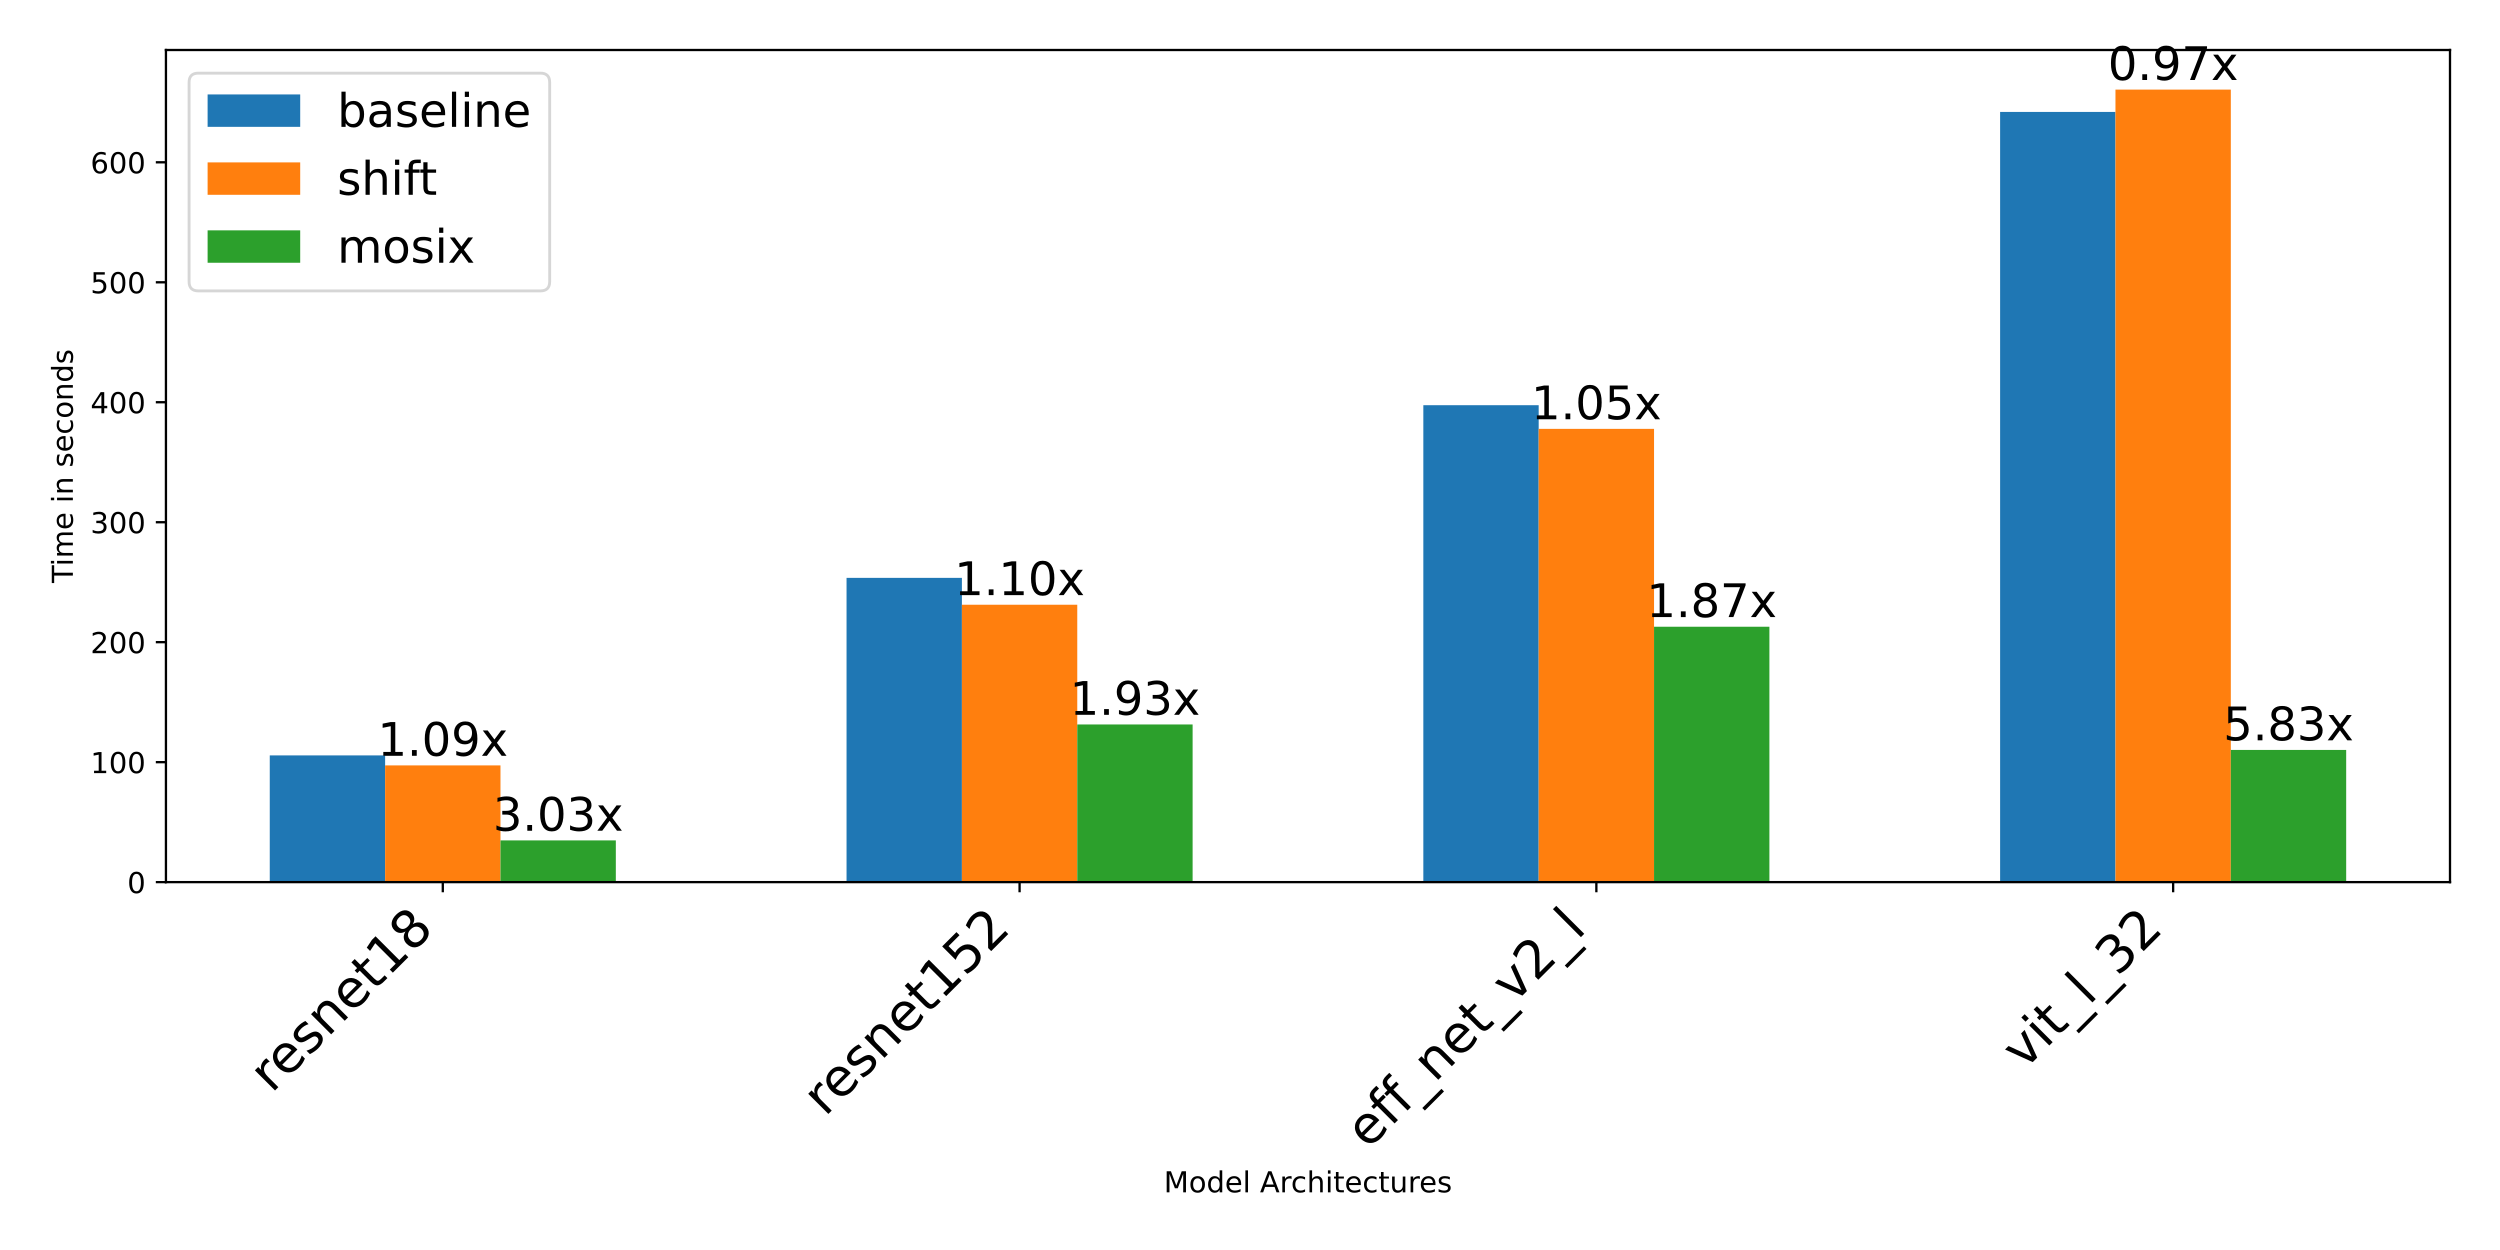
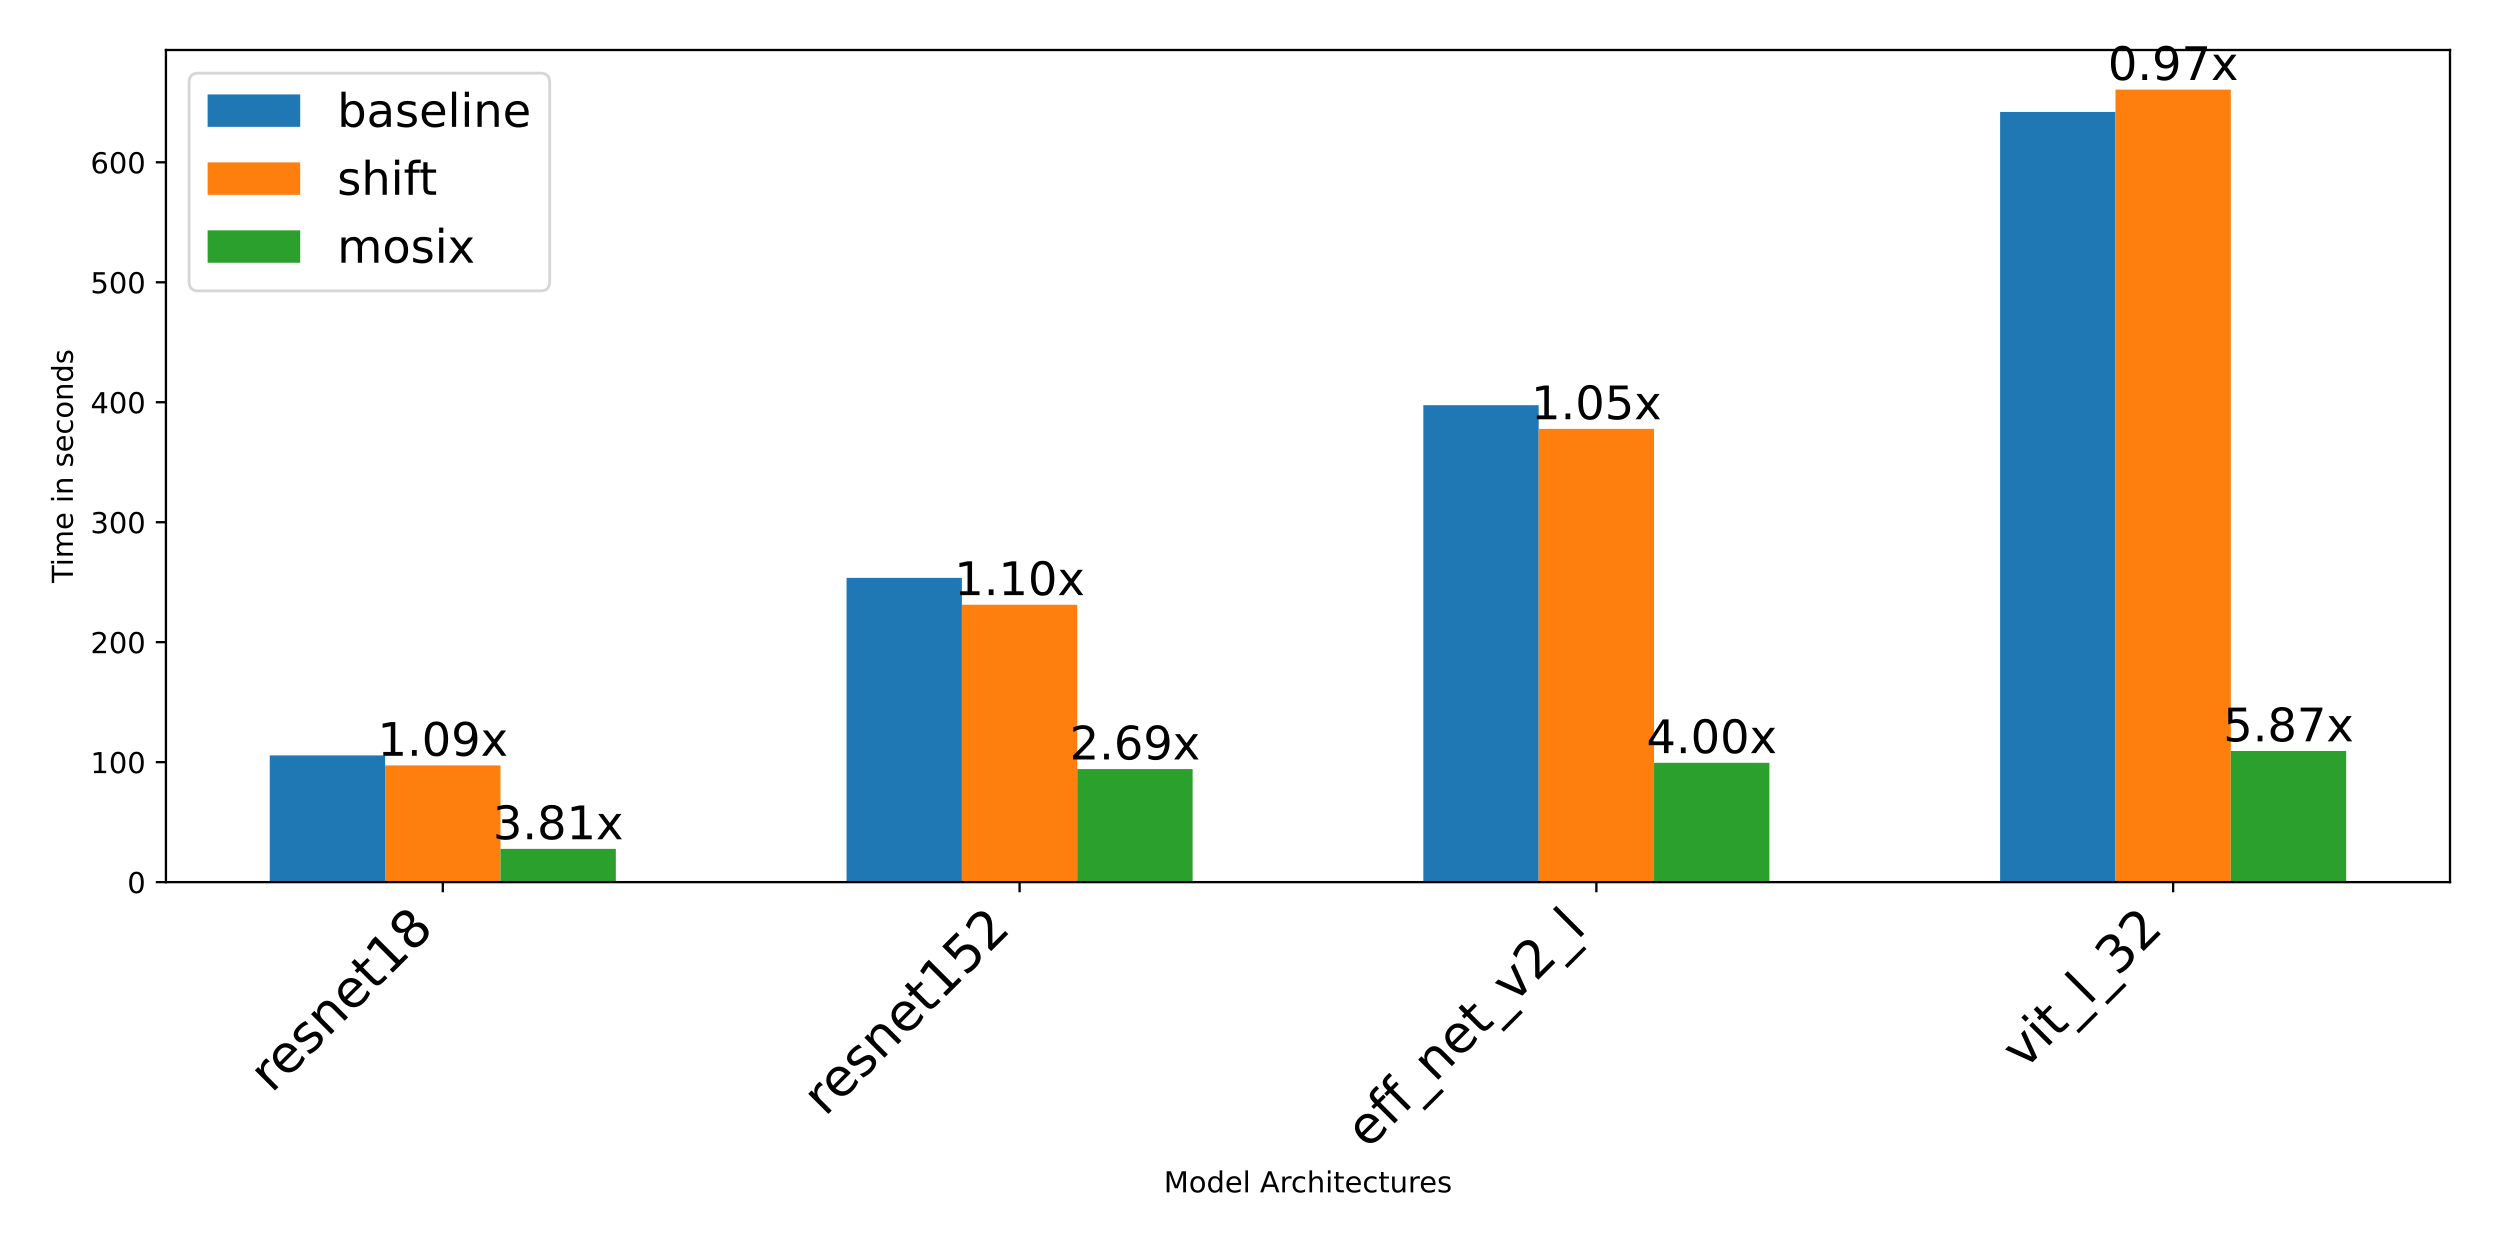
<svg xmlns="http://www.w3.org/2000/svg" xmlns:xlink="http://www.w3.org/1999/xlink" width="864pt" height="432pt" viewBox="0 0 864 432" version="1.1">
  <defs>
    <style type="text/css">*{stroke-linejoin: round; stroke-linecap: butt}</style>
  </defs>
  <g id="figure_1">
    <g id="patch_1">
      <path d="M 0 432  L 864 432  L 864 0  L 0 0  z " style="fill: #ffffff" />
    </g>
    <g id="axes_1">
      <g id="patch_2">
        <path d="M 57.35 304.863  L 846.72 304.863  L 846.72 17.28  L 57.35 17.28  z " style="fill: #ffffff" />
      </g>
      <g id="patch_3">
-         <path d="M 93.23 304.863  L 133.098 304.863  L 133.098 261.077  L 93.23 261.077  z " clip-path="url(#pfbbbbb0edf)" style="fill: #1f77b4" />
+         <path d="M 93.23 304.863  L 133.098 304.863  L 133.098 261.077  L 93.23 261.077  z " clip-path="url(#p9c6bb46dd2)" style="fill: #1f77b4" />
      </g>
      <g id="patch_4">
-         <path d="M 292.566 304.863  L 332.433 304.863  L 332.433 199.704  L 292.566 199.704  z " clip-path="url(#pfbbbbb0edf)" style="fill: #1f77b4" />
+         <path d="M 292.566 304.863  L 332.433 304.863  L 332.433 199.704  L 292.566 199.704  z " clip-path="url(#p9c6bb46dd2)" style="fill: #1f77b4" />
      </g>
      <g id="patch_5">
-         <path d="M 491.902 304.863  L 531.769 304.863  L 531.769 140.036  L 491.902 140.036  z " clip-path="url(#pfbbbbb0edf)" style="fill: #1f77b4" />
+         <path d="M 491.902 304.863  L 531.769 304.863  L 531.769 140.036  L 491.902 140.036  z " clip-path="url(#p9c6bb46dd2)" style="fill: #1f77b4" />
      </g>
      <g id="patch_6">
-         <path d="M 691.238 304.863  L 731.105 304.863  L 731.105 38.684  L 691.238 38.684  z " clip-path="url(#pfbbbbb0edf)" style="fill: #1f77b4" />
+         <path d="M 691.238 304.863  L 731.105 304.863  L 731.105 38.684  L 691.238 38.684  z " clip-path="url(#p9c6bb46dd2)" style="fill: #1f77b4" />
      </g>
      <g id="patch_7">
-         <path d="M 133.098 304.863  L 172.965 304.863  L 172.965 264.53  L 133.098 264.53  z " clip-path="url(#pfbbbbb0edf)" style="fill: #ff7f0e" />
+         <path d="M 133.098 304.863  L 172.965 304.863  L 172.965 264.53  L 133.098 264.53  z " clip-path="url(#p9c6bb46dd2)" style="fill: #ff7f0e" />
      </g>
      <g id="patch_8">
-         <path d="M 332.433 304.863  L 372.301 304.863  L 372.301 208.999  L 332.433 208.999  z " clip-path="url(#pfbbbbb0edf)" style="fill: #ff7f0e" />
+         <path d="M 332.433 304.863  L 372.301 304.863  L 372.301 208.999  L 332.433 208.999  z " clip-path="url(#p9c6bb46dd2)" style="fill: #ff7f0e" />
      </g>
      <g id="patch_9">
-         <path d="M 531.769 304.863  L 571.637 304.863  L 571.637 148.221  L 531.769 148.221  z " clip-path="url(#pfbbbbb0edf)" style="fill: #ff7f0e" />
+         <path d="M 531.769 304.863  L 571.637 304.863  L 571.637 148.221  L 531.769 148.221  z " clip-path="url(#p9c6bb46dd2)" style="fill: #ff7f0e" />
      </g>
      <g id="patch_10">
-         <path d="M 731.105 304.863  L 770.972 304.863  L 770.972 30.974  L 731.105 30.974  z " clip-path="url(#pfbbbbb0edf)" style="fill: #ff7f0e" />
+         <path d="M 731.105 304.863  L 770.972 304.863  L 770.972 30.974  L 731.105 30.974  z " clip-path="url(#p9c6bb46dd2)" style="fill: #ff7f0e" />
      </g>
      <g id="patch_11">
-         <path d="M 172.965 304.863  L 212.832 304.863  L 212.832 290.435  L 172.965 290.435  z " clip-path="url(#pfbbbbb0edf)" style="fill: #2ca02c" />
+         <path d="M 172.965 304.863  L 212.832 304.863  L 212.832 293.368  L 172.965 293.368  z " clip-path="url(#p9c6bb46dd2)" style="fill: #2ca02c" />
      </g>
      <g id="patch_12">
-         <path d="M 372.301 304.863  L 412.168 304.863  L 412.168 250.371  L 372.301 250.371  z " clip-path="url(#pfbbbbb0edf)" style="fill: #2ca02c" />
+         <path d="M 372.301 304.863  L 412.168 304.863  L 412.168 265.794  L 372.301 265.794  z " clip-path="url(#p9c6bb46dd2)" style="fill: #2ca02c" />
      </g>
      <g id="patch_13">
-         <path d="M 571.637 304.863  L 611.504 304.863  L 611.504 216.597  L 571.637 216.597  z " clip-path="url(#pfbbbbb0edf)" style="fill: #2ca02c" />
+         <path d="M 571.637 304.863  L 611.504 304.863  L 611.504 263.616  L 571.637 263.616  z " clip-path="url(#p9c6bb46dd2)" style="fill: #2ca02c" />
      </g>
      <g id="patch_14">
-         <path d="M 770.972 304.863  L 810.84 304.863  L 810.84 259.18  L 770.972 259.18  z " clip-path="url(#pfbbbbb0edf)" style="fill: #2ca02c" />
+         <path d="M 770.972 304.863  L 810.84 304.863  L 810.84 259.541  L 770.972 259.541  z " clip-path="url(#p9c6bb46dd2)" style="fill: #2ca02c" />
      </g>
      <g id="matplotlib.axis_1">
        <g id="xtick_1">
          <g id="line2d_1">
            <defs>
-               <path id="m4eb2fd67fc" d="M 0 0  L 0 3.5  " style="stroke: #000000; stroke-width: 0.8" />
+               <path id="md4e1826762" d="M 0 0  L 0 3.5  " style="stroke: #000000; stroke-width: 0.8" />
            </defs>
            <g>
-               <use xlink:href="#m4eb2fd67fc" x="153.031" y="304.863" style="stroke: #000000; stroke-width: 0.8" />
+               <use xlink:href="#md4e1826762" x="153.031" y="304.863" style="stroke: #000000; stroke-width: 0.8" />
            </g>
          </g>
          <g id="text_1">
            <g transform="translate(93.89212 378.0261) rotate(-45) scale(0.18 -0.18)">
              <defs>
                <path id="DejaVuSans-72" d="M 2631 2963  Q 2534 3019 2420 3045  Q 2306 3072 2169 3072  Q 1681 3072 1420 2755  Q 1159 2438 1159 1844  L 1159 0  L 581 0  L 581 3500  L 1159 3500  L 1159 2956  Q 1341 3275 1631 3429  Q 1922 3584 2338 3584  Q 2397 3584 2469 3576  Q 2541 3569 2628 3553  L 2631 2963  z " transform="scale(0.015625)" />
                <path id="DejaVuSans-65" d="M 3597 1894  L 3597 1613  L 953 1613  Q 991 1019 1311 708  Q 1631 397 2203 397  Q 2534 397 2845 478  Q 3156 559 3463 722  L 3463 178  Q 3153 47 2828 -22  Q 2503 -91 2169 -91  Q 1331 -91 842 396  Q 353 884 353 1716  Q 353 2575 817 3079  Q 1281 3584 2069 3584  Q 2775 3584 3186 3129  Q 3597 2675 3597 1894  z M 3022 2063  Q 3016 2534 2758 2815  Q 2500 3097 2075 3097  Q 1594 3097 1305 2825  Q 1016 2553 972 2059  L 3022 2063  z " transform="scale(0.015625)" />
                <path id="DejaVuSans-73" d="M 2834 3397  L 2834 2853  Q 2591 2978 2328 3040  Q 2066 3103 1784 3103  Q 1356 3103 1142 2972  Q 928 2841 928 2578  Q 928 2378 1081 2264  Q 1234 2150 1697 2047  L 1894 2003  Q 2506 1872 2764 1633  Q 3022 1394 3022 966  Q 3022 478 2636 193  Q 2250 -91 1575 -91  Q 1294 -91 989 -36  Q 684 19 347 128  L 347 722  Q 666 556 975 473  Q 1284 391 1588 391  Q 1994 391 2212 530  Q 2431 669 2431 922  Q 2431 1156 2273 1281  Q 2116 1406 1581 1522  L 1381 1569  Q 847 1681 609 1914  Q 372 2147 372 2553  Q 372 3047 722 3315  Q 1072 3584 1716 3584  Q 2034 3584 2315 3537  Q 2597 3491 2834 3397  z " transform="scale(0.015625)" />
                <path id="DejaVuSans-6e" d="M 3513 2113  L 3513 0  L 2938 0  L 2938 2094  Q 2938 2591 2744 2837  Q 2550 3084 2163 3084  Q 1697 3084 1428 2787  Q 1159 2491 1159 1978  L 1159 0  L 581 0  L 581 3500  L 1159 3500  L 1159 2956  Q 1366 3272 1645 3428  Q 1925 3584 2291 3584  Q 2894 3584 3203 3211  Q 3513 2838 3513 2113  z " transform="scale(0.015625)" />
                <path id="DejaVuSans-74" d="M 1172 4494  L 1172 3500  L 2356 3500  L 2356 3053  L 1172 3053  L 1172 1153  Q 1172 725 1289 603  Q 1406 481 1766 481  L 2356 481  L 2356 0  L 1766 0  Q 1100 0 847 248  Q 594 497 594 1153  L 594 3053  L 172 3053  L 172 3500  L 594 3500  L 594 4494  L 1172 4494  z " transform="scale(0.015625)" />
                <path id="DejaVuSans-31" d="M 794 531  L 1825 531  L 1825 4091  L 703 3866  L 703 4441  L 1819 4666  L 2450 4666  L 2450 531  L 3481 531  L 3481 0  L 794 0  L 794 531  z " transform="scale(0.015625)" />
                <path id="DejaVuSans-38" d="M 2034 2216  Q 1584 2216 1326 1975  Q 1069 1734 1069 1313  Q 1069 891 1326 650  Q 1584 409 2034 409  Q 2484 409 2743 651  Q 3003 894 3003 1313  Q 3003 1734 2745 1975  Q 2488 2216 2034 2216  z M 1403 2484  Q 997 2584 770 2862  Q 544 3141 544 3541  Q 544 4100 942 4425  Q 1341 4750 2034 4750  Q 2731 4750 3128 4425  Q 3525 4100 3525 3541  Q 3525 3141 3298 2862  Q 3072 2584 2669 2484  Q 3125 2378 3379 2068  Q 3634 1759 3634 1313  Q 3634 634 3220 271  Q 2806 -91 2034 -91  Q 1263 -91 848 271  Q 434 634 434 1313  Q 434 1759 690 2068  Q 947 2378 1403 2484  z M 1172 3481  Q 1172 3119 1398 2916  Q 1625 2713 2034 2713  Q 2441 2713 2670 2916  Q 2900 3119 2900 3481  Q 2900 3844 2670 4047  Q 2441 4250 2034 4250  Q 1625 4250 1398 4047  Q 1172 3844 1172 3481  z " transform="scale(0.015625)" />
              </defs>
              <use xlink:href="#DejaVuSans-72" />
              <use xlink:href="#DejaVuSans-65" x="38.863" />
              <use xlink:href="#DejaVuSans-73" x="100.387" />
              <use xlink:href="#DejaVuSans-6e" x="152.486" />
              <use xlink:href="#DejaVuSans-65" x="215.865" />
              <use xlink:href="#DejaVuSans-74" x="277.389" />
              <use xlink:href="#DejaVuSans-31" x="316.598" />
              <use xlink:href="#DejaVuSans-38" x="380.221" />
            </g>
          </g>
        </g>
        <g id="xtick_2">
          <g id="line2d_2">
            <g>
-               <use xlink:href="#m4eb2fd67fc" x="352.367" y="304.863" style="stroke: #000000; stroke-width: 0.8" />
+               <use xlink:href="#md4e1826762" x="352.367" y="304.863" style="stroke: #000000; stroke-width: 0.8" />
            </g>
          </g>
          <g id="text_2">
            <g transform="translate(285.1298 386.1242) rotate(-45) scale(0.18 -0.18)">
              <defs>
                <path id="DejaVuSans-35" d="M 691 4666  L 3169 4666  L 3169 4134  L 1269 4134  L 1269 2991  Q 1406 3038 1543 3061  Q 1681 3084 1819 3084  Q 2600 3084 3056 2656  Q 3513 2228 3513 1497  Q 3513 744 3044 326  Q 2575 -91 1722 -91  Q 1428 -91 1123 -41  Q 819 9 494 109  L 494 744  Q 775 591 1075 516  Q 1375 441 1709 441  Q 2250 441 2565 725  Q 2881 1009 2881 1497  Q 2881 1984 2565 2268  Q 2250 2553 1709 2553  Q 1456 2553 1204 2497  Q 953 2441 691 2322  L 691 4666  z " transform="scale(0.015625)" />
                <path id="DejaVuSans-32" d="M 1228 531  L 3431 531  L 3431 0  L 469 0  L 469 531  Q 828 903 1448 1529  Q 2069 2156 2228 2338  Q 2531 2678 2651 2914  Q 2772 3150 2772 3378  Q 2772 3750 2511 3984  Q 2250 4219 1831 4219  Q 1534 4219 1204 4116  Q 875 4013 500 3803  L 500 4441  Q 881 4594 1212 4672  Q 1544 4750 1819 4750  Q 2544 4750 2975 4387  Q 3406 4025 3406 3419  Q 3406 3131 3298 2873  Q 3191 2616 2906 2266  Q 2828 2175 2409 1742  Q 1991 1309 1228 531  z " transform="scale(0.015625)" />
              </defs>
              <use xlink:href="#DejaVuSans-72" />
              <use xlink:href="#DejaVuSans-65" x="38.863" />
              <use xlink:href="#DejaVuSans-73" x="100.387" />
              <use xlink:href="#DejaVuSans-6e" x="152.486" />
              <use xlink:href="#DejaVuSans-65" x="215.865" />
              <use xlink:href="#DejaVuSans-74" x="277.389" />
              <use xlink:href="#DejaVuSans-31" x="316.598" />
              <use xlink:href="#DejaVuSans-35" x="380.221" />
              <use xlink:href="#DejaVuSans-32" x="443.844" />
            </g>
          </g>
        </g>
        <g id="xtick_3">
          <g id="line2d_3">
            <g>
-               <use xlink:href="#m4eb2fd67fc" x="551.703" y="304.863" style="stroke: #000000; stroke-width: 0.8" />
+               <use xlink:href="#md4e1826762" x="551.703" y="304.863" style="stroke: #000000; stroke-width: 0.8" />
            </g>
          </g>
          <g id="text_3">
            <g transform="translate(472.762 397.4739) rotate(-45) scale(0.18 -0.18)">
              <defs>
                <path id="DejaVuSans-66" d="M 2375 4863  L 2375 4384  L 1825 4384  Q 1516 4384 1395 4259  Q 1275 4134 1275 3809  L 1275 3500  L 2222 3500  L 2222 3053  L 1275 3053  L 1275 0  L 697 0  L 697 3053  L 147 3053  L 147 3500  L 697 3500  L 697 3744  Q 697 4328 969 4595  Q 1241 4863 1831 4863  L 2375 4863  z " transform="scale(0.015625)" />
                <path id="DejaVuSans-5f" d="M 3263 -1063  L 3263 -1509  L -63 -1509  L -63 -1063  L 3263 -1063  z " transform="scale(0.015625)" />
                <path id="DejaVuSans-76" d="M 191 3500  L 800 3500  L 1894 563  L 2988 3500  L 3597 3500  L 2284 0  L 1503 0  L 191 3500  z " transform="scale(0.015625)" />
                <path id="DejaVuSans-6c" d="M 603 4863  L 1178 4863  L 1178 0  L 603 0  L 603 4863  z " transform="scale(0.015625)" />
              </defs>
              <use xlink:href="#DejaVuSans-65" />
              <use xlink:href="#DejaVuSans-66" x="61.523" />
              <use xlink:href="#DejaVuSans-66" x="96.729" />
              <use xlink:href="#DejaVuSans-5f" x="131.934" />
              <use xlink:href="#DejaVuSans-6e" x="181.934" />
              <use xlink:href="#DejaVuSans-65" x="245.312" />
              <use xlink:href="#DejaVuSans-74" x="306.836" />
              <use xlink:href="#DejaVuSans-5f" x="346.045" />
              <use xlink:href="#DejaVuSans-76" x="396.045" />
              <use xlink:href="#DejaVuSans-32" x="455.225" />
              <use xlink:href="#DejaVuSans-5f" x="518.848" />
              <use xlink:href="#DejaVuSans-6c" x="568.848" />
            </g>
          </g>
        </g>
        <g id="xtick_4">
          <g id="line2d_4">
            <g>
-               <use xlink:href="#m4eb2fd67fc" x="751.039" y="304.863" style="stroke: #000000; stroke-width: 0.8" />
+               <use xlink:href="#md4e1826762" x="751.039" y="304.863" style="stroke: #000000; stroke-width: 0.8" />
            </g>
          </g>
          <g id="text_4">
            <g transform="translate(699.5185 370.0532) rotate(-45) scale(0.18 -0.18)">
              <defs>
                <path id="DejaVuSans-69" d="M 603 3500  L 1178 3500  L 1178 0  L 603 0  L 603 3500  z M 603 4863  L 1178 4863  L 1178 4134  L 603 4134  L 603 4863  z " transform="scale(0.015625)" />
                <path id="DejaVuSans-33" d="M 2597 2516  Q 3050 2419 3304 2112  Q 3559 1806 3559 1356  Q 3559 666 3084 287  Q 2609 -91 1734 -91  Q 1441 -91 1130 -33  Q 819 25 488 141  L 488 750  Q 750 597 1062 519  Q 1375 441 1716 441  Q 2309 441 2620 675  Q 2931 909 2931 1356  Q 2931 1769 2642 2001  Q 2353 2234 1838 2234  L 1294 2234  L 1294 2753  L 1863 2753  Q 2328 2753 2575 2939  Q 2822 3125 2822 3475  Q 2822 3834 2567 4026  Q 2313 4219 1838 4219  Q 1578 4219 1281 4162  Q 984 4106 628 3988  L 628 4550  Q 988 4650 1302 4700  Q 1616 4750 1894 4750  Q 2613 4750 3031 4423  Q 3450 4097 3450 3541  Q 3450 3153 3228 2886  Q 3006 2619 2597 2516  z " transform="scale(0.015625)" />
              </defs>
              <use xlink:href="#DejaVuSans-76" />
              <use xlink:href="#DejaVuSans-69" x="59.18" />
              <use xlink:href="#DejaVuSans-74" x="86.963" />
              <use xlink:href="#DejaVuSans-5f" x="126.172" />
              <use xlink:href="#DejaVuSans-6c" x="176.172" />
              <use xlink:href="#DejaVuSans-5f" x="203.955" />
              <use xlink:href="#DejaVuSans-33" x="253.955" />
              <use xlink:href="#DejaVuSans-32" x="317.578" />
            </g>
          </g>
        </g>
        <g id="text_5">
          <g transform="translate(402.2233 412.0734) scale(0.1 -0.1)">
            <defs>
              <path id="DejaVuSans-4d" d="M 628 4666  L 1569 4666  L 2759 1491  L 3956 4666  L 4897 4666  L 4897 0  L 4281 0  L 4281 4097  L 3078 897  L 2444 897  L 1241 4097  L 1241 0  L 628 0  L 628 4666  z " transform="scale(0.015625)" />
              <path id="DejaVuSans-6f" d="M 1959 3097  Q 1497 3097 1228 2736  Q 959 2375 959 1747  Q 959 1119 1226 758  Q 1494 397 1959 397  Q 2419 397 2687 759  Q 2956 1122 2956 1747  Q 2956 2369 2687 2733  Q 2419 3097 1959 3097  z M 1959 3584  Q 2709 3584 3137 3096  Q 3566 2609 3566 1747  Q 3566 888 3137 398  Q 2709 -91 1959 -91  Q 1206 -91 779 398  Q 353 888 353 1747  Q 353 2609 779 3096  Q 1206 3584 1959 3584  z " transform="scale(0.015625)" />
              <path id="DejaVuSans-64" d="M 2906 2969  L 2906 4863  L 3481 4863  L 3481 0  L 2906 0  L 2906 525  Q 2725 213 2448 61  Q 2172 -91 1784 -91  Q 1150 -91 751 415  Q 353 922 353 1747  Q 353 2572 751 3078  Q 1150 3584 1784 3584  Q 2172 3584 2448 3432  Q 2725 3281 2906 2969  z M 947 1747  Q 947 1113 1208 752  Q 1469 391 1925 391  Q 2381 391 2643 752  Q 2906 1113 2906 1747  Q 2906 2381 2643 2742  Q 2381 3103 1925 3103  Q 1469 3103 1208 2742  Q 947 2381 947 1747  z " transform="scale(0.015625)" />
              <path id="DejaVuSans-20" transform="scale(0.015625)" />
              <path id="DejaVuSans-41" d="M 2188 4044  L 1331 1722  L 3047 1722  L 2188 4044  z M 1831 4666  L 2547 4666  L 4325 0  L 3669 0  L 3244 1197  L 1141 1197  L 716 0  L 50 0  L 1831 4666  z " transform="scale(0.015625)" />
              <path id="DejaVuSans-63" d="M 3122 3366  L 3122 2828  Q 2878 2963 2633 3030  Q 2388 3097 2138 3097  Q 1578 3097 1268 2742  Q 959 2388 959 1747  Q 959 1106 1268 751  Q 1578 397 2138 397  Q 2388 397 2633 464  Q 2878 531 3122 666  L 3122 134  Q 2881 22 2623 -34  Q 2366 -91 2075 -91  Q 1284 -91 818 406  Q 353 903 353 1747  Q 353 2603 823 3093  Q 1294 3584 2113 3584  Q 2378 3584 2631 3529  Q 2884 3475 3122 3366  z " transform="scale(0.015625)" />
              <path id="DejaVuSans-68" d="M 3513 2113  L 3513 0  L 2938 0  L 2938 2094  Q 2938 2591 2744 2837  Q 2550 3084 2163 3084  Q 1697 3084 1428 2787  Q 1159 2491 1159 1978  L 1159 0  L 581 0  L 581 4863  L 1159 4863  L 1159 2956  Q 1366 3272 1645 3428  Q 1925 3584 2291 3584  Q 2894 3584 3203 3211  Q 3513 2838 3513 2113  z " transform="scale(0.015625)" />
              <path id="DejaVuSans-75" d="M 544 1381  L 544 3500  L 1119 3500  L 1119 1403  Q 1119 906 1312 657  Q 1506 409 1894 409  Q 2359 409 2629 706  Q 2900 1003 2900 1516  L 2900 3500  L 3475 3500  L 3475 0  L 2900 0  L 2900 538  Q 2691 219 2414 64  Q 2138 -91 1772 -91  Q 1169 -91 856 284  Q 544 659 544 1381  z M 1991 3584  L 1991 3584  z " transform="scale(0.015625)" />
            </defs>
            <use xlink:href="#DejaVuSans-4d" />
            <use xlink:href="#DejaVuSans-6f" x="86.279" />
            <use xlink:href="#DejaVuSans-64" x="147.461" />
            <use xlink:href="#DejaVuSans-65" x="210.938" />
            <use xlink:href="#DejaVuSans-6c" x="272.461" />
            <use xlink:href="#DejaVuSans-20" x="300.244" />
            <use xlink:href="#DejaVuSans-41" x="332.031" />
            <use xlink:href="#DejaVuSans-72" x="400.439" />
            <use xlink:href="#DejaVuSans-63" x="439.303" />
            <use xlink:href="#DejaVuSans-68" x="494.283" />
            <use xlink:href="#DejaVuSans-69" x="557.662" />
            <use xlink:href="#DejaVuSans-74" x="585.445" />
            <use xlink:href="#DejaVuSans-65" x="624.654" />
            <use xlink:href="#DejaVuSans-63" x="686.178" />
            <use xlink:href="#DejaVuSans-74" x="741.158" />
            <use xlink:href="#DejaVuSans-75" x="780.367" />
            <use xlink:href="#DejaVuSans-72" x="843.746" />
            <use xlink:href="#DejaVuSans-65" x="882.609" />
            <use xlink:href="#DejaVuSans-73" x="944.133" />
          </g>
        </g>
      </g>
      <g id="matplotlib.axis_2">
        <g id="ytick_1">
          <g id="line2d_5">
            <defs>
-               <path id="m3aa50e2809" d="M 0 0  L -3.5 0  " style="stroke: #000000; stroke-width: 0.8" />
+               <path id="m724e0e58fa" d="M 0 0  L -3.5 0  " style="stroke: #000000; stroke-width: 0.8" />
            </defs>
            <g>
-               <use xlink:href="#m3aa50e2809" x="57.35" y="304.863" style="stroke: #000000; stroke-width: 0.8" />
+               <use xlink:href="#m724e0e58fa" x="57.35" y="304.863" style="stroke: #000000; stroke-width: 0.8" />
            </g>
          </g>
          <g id="text_6">
            <g transform="translate(43.9875 308.662) scale(0.1 -0.1)">
              <defs>
                <path id="DejaVuSans-30" d="M 2034 4250  Q 1547 4250 1301 3770  Q 1056 3291 1056 2328  Q 1056 1369 1301 889  Q 1547 409 2034 409  Q 2525 409 2770 889  Q 3016 1369 3016 2328  Q 3016 3291 2770 3770  Q 2525 4250 2034 4250  z M 2034 4750  Q 2819 4750 3233 4129  Q 3647 3509 3647 2328  Q 3647 1150 3233 529  Q 2819 -91 2034 -91  Q 1250 -91 836 529  Q 422 1150 422 2328  Q 422 3509 836 4129  Q 1250 4750 2034 4750  z " transform="scale(0.015625)" />
              </defs>
              <use xlink:href="#DejaVuSans-30" />
            </g>
          </g>
        </g>
        <g id="ytick_2">
          <g id="line2d_6">
            <g>
-               <use xlink:href="#m3aa50e2809" x="57.35" y="263.402" style="stroke: #000000; stroke-width: 0.8" />
+               <use xlink:href="#m724e0e58fa" x="57.35" y="263.402" style="stroke: #000000; stroke-width: 0.8" />
            </g>
          </g>
          <g id="text_7">
            <g transform="translate(31.2625 267.2008) scale(0.1 -0.1)">
              <use xlink:href="#DejaVuSans-31" />
              <use xlink:href="#DejaVuSans-30" x="63.623" />
              <use xlink:href="#DejaVuSans-30" x="127.246" />
            </g>
          </g>
        </g>
        <g id="ytick_3">
          <g id="line2d_7">
            <g>
-               <use xlink:href="#m3aa50e2809" x="57.35" y="221.94" style="stroke: #000000; stroke-width: 0.8" />
+               <use xlink:href="#m724e0e58fa" x="57.35" y="221.94" style="stroke: #000000; stroke-width: 0.8" />
            </g>
          </g>
          <g id="text_8">
            <g transform="translate(31.2625 225.7396) scale(0.1 -0.1)">
              <use xlink:href="#DejaVuSans-32" />
              <use xlink:href="#DejaVuSans-30" x="63.623" />
              <use xlink:href="#DejaVuSans-30" x="127.246" />
            </g>
          </g>
        </g>
        <g id="ytick_4">
          <g id="line2d_8">
            <g>
-               <use xlink:href="#m3aa50e2809" x="57.35" y="180.479" style="stroke: #000000; stroke-width: 0.8" />
+               <use xlink:href="#m724e0e58fa" x="57.35" y="180.479" style="stroke: #000000; stroke-width: 0.8" />
            </g>
          </g>
          <g id="text_9">
            <g transform="translate(31.2625 184.2784) scale(0.1 -0.1)">
              <use xlink:href="#DejaVuSans-33" />
              <use xlink:href="#DejaVuSans-30" x="63.623" />
              <use xlink:href="#DejaVuSans-30" x="127.246" />
            </g>
          </g>
        </g>
        <g id="ytick_5">
          <g id="line2d_9">
            <g>
-               <use xlink:href="#m3aa50e2809" x="57.35" y="139.018" style="stroke: #000000; stroke-width: 0.8" />
+               <use xlink:href="#m724e0e58fa" x="57.35" y="139.018" style="stroke: #000000; stroke-width: 0.8" />
            </g>
          </g>
          <g id="text_10">
            <g transform="translate(31.2625 142.8173) scale(0.1 -0.1)">
              <defs>
                <path id="DejaVuSans-34" d="M 2419 4116  L 825 1625  L 2419 1625  L 2419 4116  z M 2253 4666  L 3047 4666  L 3047 1625  L 3713 1625  L 3713 1100  L 3047 1100  L 3047 0  L 2419 0  L 2419 1100  L 313 1100  L 313 1709  L 2253 4666  z " transform="scale(0.015625)" />
              </defs>
              <use xlink:href="#DejaVuSans-34" />
              <use xlink:href="#DejaVuSans-30" x="63.623" />
              <use xlink:href="#DejaVuSans-30" x="127.246" />
            </g>
          </g>
        </g>
        <g id="ytick_6">
          <g id="line2d_10">
            <g>
-               <use xlink:href="#m3aa50e2809" x="57.35" y="97.557" style="stroke: #000000; stroke-width: 0.8" />
+               <use xlink:href="#m724e0e58fa" x="57.35" y="97.557" style="stroke: #000000; stroke-width: 0.8" />
            </g>
          </g>
          <g id="text_11">
            <g transform="translate(31.2625 101.3561) scale(0.1 -0.1)">
              <use xlink:href="#DejaVuSans-35" />
              <use xlink:href="#DejaVuSans-30" x="63.623" />
              <use xlink:href="#DejaVuSans-30" x="127.246" />
            </g>
          </g>
        </g>
        <g id="ytick_7">
          <g id="line2d_11">
            <g>
-               <use xlink:href="#m3aa50e2809" x="57.35" y="56.096" style="stroke: #000000; stroke-width: 0.8" />
+               <use xlink:href="#m724e0e58fa" x="57.35" y="56.096" style="stroke: #000000; stroke-width: 0.8" />
            </g>
          </g>
          <g id="text_12">
            <g transform="translate(31.2625 59.89491) scale(0.1 -0.1)">
              <defs>
                <path id="DejaVuSans-36" d="M 2113 2584  Q 1688 2584 1439 2293  Q 1191 2003 1191 1497  Q 1191 994 1439 701  Q 1688 409 2113 409  Q 2538 409 2786 701  Q 3034 994 3034 1497  Q 3034 2003 2786 2293  Q 2538 2584 2113 2584  z M 3366 4563  L 3366 3988  Q 3128 4100 2886 4159  Q 2644 4219 2406 4219  Q 1781 4219 1451 3797  Q 1122 3375 1075 2522  Q 1259 2794 1537 2939  Q 1816 3084 2150 3084  Q 2853 3084 3261 2657  Q 3669 2231 3669 1497  Q 3669 778 3244 343  Q 2819 -91 2113 -91  Q 1303 -91 875 529  Q 447 1150 447 2328  Q 447 3434 972 4092  Q 1497 4750 2381 4750  Q 2619 4750 2861 4703  Q 3103 4656 3366 4563  z " transform="scale(0.015625)" />
              </defs>
              <use xlink:href="#DejaVuSans-36" />
              <use xlink:href="#DejaVuSans-30" x="63.623" />
              <use xlink:href="#DejaVuSans-30" x="127.246" />
            </g>
          </g>
        </g>
        <g id="text_13">
          <g transform="translate(25.18281 201.4784) rotate(-90) scale(0.1 -0.1)">
            <defs>
              <path id="DejaVuSans-54" d="M -19 4666  L 3928 4666  L 3928 4134  L 2272 4134  L 2272 0  L 1638 0  L 1638 4134  L -19 4134  L -19 4666  z " transform="scale(0.015625)" />
              <path id="DejaVuSans-6d" d="M 3328 2828  Q 3544 3216 3844 3400  Q 4144 3584 4550 3584  Q 5097 3584 5394 3201  Q 5691 2819 5691 2113  L 5691 0  L 5113 0  L 5113 2094  Q 5113 2597 4934 2840  Q 4756 3084 4391 3084  Q 3944 3084 3684 2787  Q 3425 2491 3425 1978  L 3425 0  L 2847 0  L 2847 2094  Q 2847 2600 2669 2842  Q 2491 3084 2119 3084  Q 1678 3084 1418 2786  Q 1159 2488 1159 1978  L 1159 0  L 581 0  L 581 3500  L 1159 3500  L 1159 2956  Q 1356 3278 1631 3431  Q 1906 3584 2284 3584  Q 2666 3584 2933 3390  Q 3200 3197 3328 2828  z " transform="scale(0.015625)" />
            </defs>
            <use xlink:href="#DejaVuSans-54" />
            <use xlink:href="#DejaVuSans-69" x="57.959" />
            <use xlink:href="#DejaVuSans-6d" x="85.742" />
            <use xlink:href="#DejaVuSans-65" x="183.154" />
            <use xlink:href="#DejaVuSans-20" x="244.678" />
            <use xlink:href="#DejaVuSans-69" x="276.465" />
            <use xlink:href="#DejaVuSans-6e" x="304.248" />
            <use xlink:href="#DejaVuSans-20" x="367.627" />
            <use xlink:href="#DejaVuSans-73" x="399.414" />
            <use xlink:href="#DejaVuSans-65" x="451.514" />
            <use xlink:href="#DejaVuSans-63" x="513.037" />
            <use xlink:href="#DejaVuSans-6f" x="568.018" />
            <use xlink:href="#DejaVuSans-6e" x="629.199" />
            <use xlink:href="#DejaVuSans-64" x="692.578" />
            <use xlink:href="#DejaVuSans-73" x="756.055" />
          </g>
        </g>
      </g>
      <g id="patch_15">
        <path d="M 57.35 304.863  L 57.35 17.28  " style="fill: none; stroke: #000000; stroke-width: 0.8; stroke-linejoin: miter; stroke-linecap: square" />
      </g>
      <g id="patch_16">
        <path d="M 846.72 304.863  L 846.72 17.28  " style="fill: none; stroke: #000000; stroke-width: 0.8; stroke-linejoin: miter; stroke-linecap: square" />
      </g>
      <g id="patch_17">
        <path d="M 57.35 304.863  L 846.72 304.863  " style="fill: none; stroke: #000000; stroke-width: 0.8; stroke-linejoin: miter; stroke-linecap: square" />
      </g>
      <g id="patch_18">
        <path d="M 57.35 17.28  L 846.72 17.28  " style="fill: none; stroke: #000000; stroke-width: 0.8; stroke-linejoin: miter; stroke-linecap: square" />
      </g>
      <g id="text_14">
        <g transform="translate(130.4837 261.2026) scale(0.16 -0.16)">
          <defs>
            <path id="DejaVuSans-2e" d="M 684 794  L 1344 794  L 1344 0  L 684 0  L 684 794  z " transform="scale(0.015625)" />
            <path id="DejaVuSans-39" d="M 703 97  L 703 672  Q 941 559 1184 500  Q 1428 441 1663 441  Q 2288 441 2617 861  Q 2947 1281 2994 2138  Q 2813 1869 2534 1725  Q 2256 1581 1919 1581  Q 1219 1581 811 2004  Q 403 2428 403 3163  Q 403 3881 828 4315  Q 1253 4750 1959 4750  Q 2769 4750 3195 4129  Q 3622 3509 3622 2328  Q 3622 1225 3098 567  Q 2575 -91 1691 -91  Q 1453 -91 1209 -44  Q 966 3 703 97  z M 1959 2075  Q 2384 2075 2632 2365  Q 2881 2656 2881 3163  Q 2881 3666 2632 3958  Q 2384 4250 1959 4250  Q 1534 4250 1286 3958  Q 1038 3666 1038 3163  Q 1038 2656 1286 2365  Q 1534 2075 1959 2075  z " transform="scale(0.015625)" />
            <path id="DejaVuSans-78" d="M 3513 3500  L 2247 1797  L 3578 0  L 2900 0  L 1881 1375  L 863 0  L 184 0  L 1544 1831  L 300 3500  L 978 3500  L 1906 2253  L 2834 3500  L 3513 3500  z " transform="scale(0.015625)" />
          </defs>
          <use xlink:href="#DejaVuSans-31" />
          <use xlink:href="#DejaVuSans-2e" x="63.623" />
          <use xlink:href="#DejaVuSans-30" x="95.41" />
          <use xlink:href="#DejaVuSans-39" x="159.033" />
          <use xlink:href="#DejaVuSans-78" x="222.656" />
        </g>
      </g>
      <g id="text_15">
        <g transform="translate(329.8196 205.6713) scale(0.16 -0.16)">
          <use xlink:href="#DejaVuSans-31" />
          <use xlink:href="#DejaVuSans-2e" x="63.623" />
          <use xlink:href="#DejaVuSans-31" x="95.41" />
          <use xlink:href="#DejaVuSans-30" x="159.033" />
          <use xlink:href="#DejaVuSans-78" x="222.656" />
        </g>
      </g>
      <g id="text_16">
        <g transform="translate(529.1554 144.8932) scale(0.16 -0.16)">
          <use xlink:href="#DejaVuSans-31" />
          <use xlink:href="#DejaVuSans-2e" x="63.623" />
          <use xlink:href="#DejaVuSans-30" x="95.41" />
          <use xlink:href="#DejaVuSans-35" x="159.033" />
          <use xlink:href="#DejaVuSans-78" x="222.656" />
        </g>
      </g>
      <g id="text_17">
        <g transform="translate(728.4913 27.64692) scale(0.16 -0.16)">
          <defs>
            <path id="DejaVuSans-37" d="M 525 4666  L 3525 4666  L 3525 4397  L 1831 0  L 1172 0  L 2766 4134  L 525 4134  L 525 4666  z " transform="scale(0.015625)" />
          </defs>
          <use xlink:href="#DejaVuSans-30" />
          <use xlink:href="#DejaVuSans-2e" x="63.623" />
          <use xlink:href="#DejaVuSans-39" x="95.41" />
          <use xlink:href="#DejaVuSans-37" x="159.033" />
          <use xlink:href="#DejaVuSans-78" x="222.656" />
        </g>
      </g>
      <g id="text_18">
-         <g transform="translate(170.3509 287.107) scale(0.16 -0.16)">
+         <g transform="translate(170.3509 290.04) scale(0.16 -0.16)">
          <use xlink:href="#DejaVuSans-33" />
          <use xlink:href="#DejaVuSans-2e" x="63.623" />
+           <use xlink:href="#DejaVuSans-38" x="95.41" />
+           <use xlink:href="#DejaVuSans-31" x="159.033" />
+           <use xlink:href="#DejaVuSans-78" x="222.656" />
+         </g>
+       </g>
+       <g id="text_19">
+         <g transform="translate(369.6867 262.4665) scale(0.16 -0.16)">
+           <use xlink:href="#DejaVuSans-32" />
+           <use xlink:href="#DejaVuSans-2e" x="63.623" />
+           <use xlink:href="#DejaVuSans-36" x="95.41" />
+           <use xlink:href="#DejaVuSans-39" x="159.033" />
+           <use xlink:href="#DejaVuSans-78" x="222.656" />
+         </g>
+       </g>
+       <g id="text_20">
+         <g transform="translate(569.0226 260.2883) scale(0.16 -0.16)">
+           <use xlink:href="#DejaVuSans-34" />
+           <use xlink:href="#DejaVuSans-2e" x="63.623" />
          <use xlink:href="#DejaVuSans-30" x="95.41" />
-           <use xlink:href="#DejaVuSans-33" x="159.033" />
-           <use xlink:href="#DejaVuSans-78" x="222.656" />
-         </g>
-       </g>
-       <g id="text_19">
-         <g transform="translate(369.6867 247.0432) scale(0.16 -0.16)">
-           <use xlink:href="#DejaVuSans-31" />
-           <use xlink:href="#DejaVuSans-2e" x="63.623" />
-           <use xlink:href="#DejaVuSans-39" x="95.41" />
-           <use xlink:href="#DejaVuSans-33" x="159.033" />
-           <use xlink:href="#DejaVuSans-78" x="222.656" />
-         </g>
-       </g>
-       <g id="text_20">
-         <g transform="translate(569.0226 213.269) scale(0.16 -0.16)">
-           <use xlink:href="#DejaVuSans-31" />
+           <use xlink:href="#DejaVuSans-30" x="159.033" />
+           <use xlink:href="#DejaVuSans-78" x="222.656" />
+         </g>
+       </g>
+       <g id="text_21">
+         <g transform="translate(768.3585 256.2138) scale(0.16 -0.16)">
+           <use xlink:href="#DejaVuSans-35" />
          <use xlink:href="#DejaVuSans-2e" x="63.623" />
          <use xlink:href="#DejaVuSans-38" x="95.41" />
          <use xlink:href="#DejaVuSans-37" x="159.033" />
-           <use xlink:href="#DejaVuSans-78" x="222.656" />
-         </g>
-       </g>
-       <g id="text_21">
-         <g transform="translate(768.3585 255.8528) scale(0.16 -0.16)">
-           <use xlink:href="#DejaVuSans-35" />
-           <use xlink:href="#DejaVuSans-2e" x="63.623" />
-           <use xlink:href="#DejaVuSans-38" x="95.41" />
-           <use xlink:href="#DejaVuSans-33" x="159.033" />
          <use xlink:href="#DejaVuSans-78" x="222.656" />
        </g>
      </g>
      <g id="legend_1">
        <g id="patch_19">
          <path d="M 68.55 100.535  L 186.768 100.535  Q 189.968 100.535 189.968 97.335  L 189.968 28.48  Q 189.968 25.28 186.768 25.28  L 68.55 25.28  Q 65.35 25.28 65.35 28.48  L 65.35 97.335  Q 65.35 100.535 68.55 100.535  z " style="fill: #ffffff; opacity: 0.8; stroke: #cccccc; stroke-linejoin: miter" />
        </g>
        <g id="patch_20">
          <path d="M 71.75 43.837  L 103.75 43.837  L 103.75 32.638  L 71.75 32.638  z " style="fill: #1f77b4" />
        </g>
        <g id="text_22">
          <g transform="translate(116.55 43.8375) scale(0.16 -0.16)">
            <defs>
              <path id="DejaVuSans-62" d="M 3116 1747  Q 3116 2381 2855 2742  Q 2594 3103 2138 3103  Q 1681 3103 1420 2742  Q 1159 2381 1159 1747  Q 1159 1113 1420 752  Q 1681 391 2138 391  Q 2594 391 2855 752  Q 3116 1113 3116 1747  z M 1159 2969  Q 1341 3281 1617 3432  Q 1894 3584 2278 3584  Q 2916 3584 3314 3078  Q 3713 2572 3713 1747  Q 3713 922 3314 415  Q 2916 -91 2278 -91  Q 1894 -91 1617 61  Q 1341 213 1159 525  L 1159 0  L 581 0  L 581 4863  L 1159 4863  L 1159 2969  z " transform="scale(0.015625)" />
              <path id="DejaVuSans-61" d="M 2194 1759  Q 1497 1759 1228 1600  Q 959 1441 959 1056  Q 959 750 1161 570  Q 1363 391 1709 391  Q 2188 391 2477 730  Q 2766 1069 2766 1631  L 2766 1759  L 2194 1759  z M 3341 1997  L 3341 0  L 2766 0  L 2766 531  Q 2569 213 2275 61  Q 1981 -91 1556 -91  Q 1019 -91 701 211  Q 384 513 384 1019  Q 384 1609 779 1909  Q 1175 2209 1959 2209  L 2766 2209  L 2766 2266  Q 2766 2663 2505 2880  Q 2244 3097 1772 3097  Q 1472 3097 1187 3025  Q 903 2953 641 2809  L 641 3341  Q 956 3463 1253 3523  Q 1550 3584 1831 3584  Q 2591 3584 2966 3190  Q 3341 2797 3341 1997  z " transform="scale(0.015625)" />
            </defs>
            <use xlink:href="#DejaVuSans-62" />
            <use xlink:href="#DejaVuSans-61" x="63.477" />
            <use xlink:href="#DejaVuSans-73" x="124.756" />
            <use xlink:href="#DejaVuSans-65" x="176.855" />
            <use xlink:href="#DejaVuSans-6c" x="238.379" />
            <use xlink:href="#DejaVuSans-69" x="266.162" />
            <use xlink:href="#DejaVuSans-6e" x="293.945" />
            <use xlink:href="#DejaVuSans-65" x="357.324" />
          </g>
        </g>
        <g id="patch_21">
          <path d="M 71.75 67.323  L 103.75 67.323  L 103.75 56.123  L 71.75 56.123  z " style="fill: #ff7f0e" />
        </g>
        <g id="text_23">
          <g transform="translate(116.55 67.3225) scale(0.16 -0.16)">
            <use xlink:href="#DejaVuSans-73" />
            <use xlink:href="#DejaVuSans-68" x="52.1" />
            <use xlink:href="#DejaVuSans-69" x="115.479" />
            <use xlink:href="#DejaVuSans-66" x="143.262" />
            <use xlink:href="#DejaVuSans-74" x="176.717" />
          </g>
        </g>
        <g id="patch_22">
          <path d="M 71.75 90.808  L 103.75 90.808  L 103.75 79.608  L 71.75 79.608  z " style="fill: #2ca02c" />
        </g>
        <g id="text_24">
          <g transform="translate(116.55 90.8075) scale(0.16 -0.16)">
            <use xlink:href="#DejaVuSans-6d" />
            <use xlink:href="#DejaVuSans-6f" x="97.412" />
            <use xlink:href="#DejaVuSans-73" x="158.594" />
            <use xlink:href="#DejaVuSans-69" x="210.693" />
            <use xlink:href="#DejaVuSans-78" x="238.477" />
          </g>
        </g>
      </g>
    </g>
  </g>
  <defs>
-     <clipPath id="pfbbbbb0edf">
+     <clipPath id="p9c6bb46dd2">
      <rect x="57.35" y="17.28" width="789.37" height="287.583" />
    </clipPath>
  </defs>
</svg>
